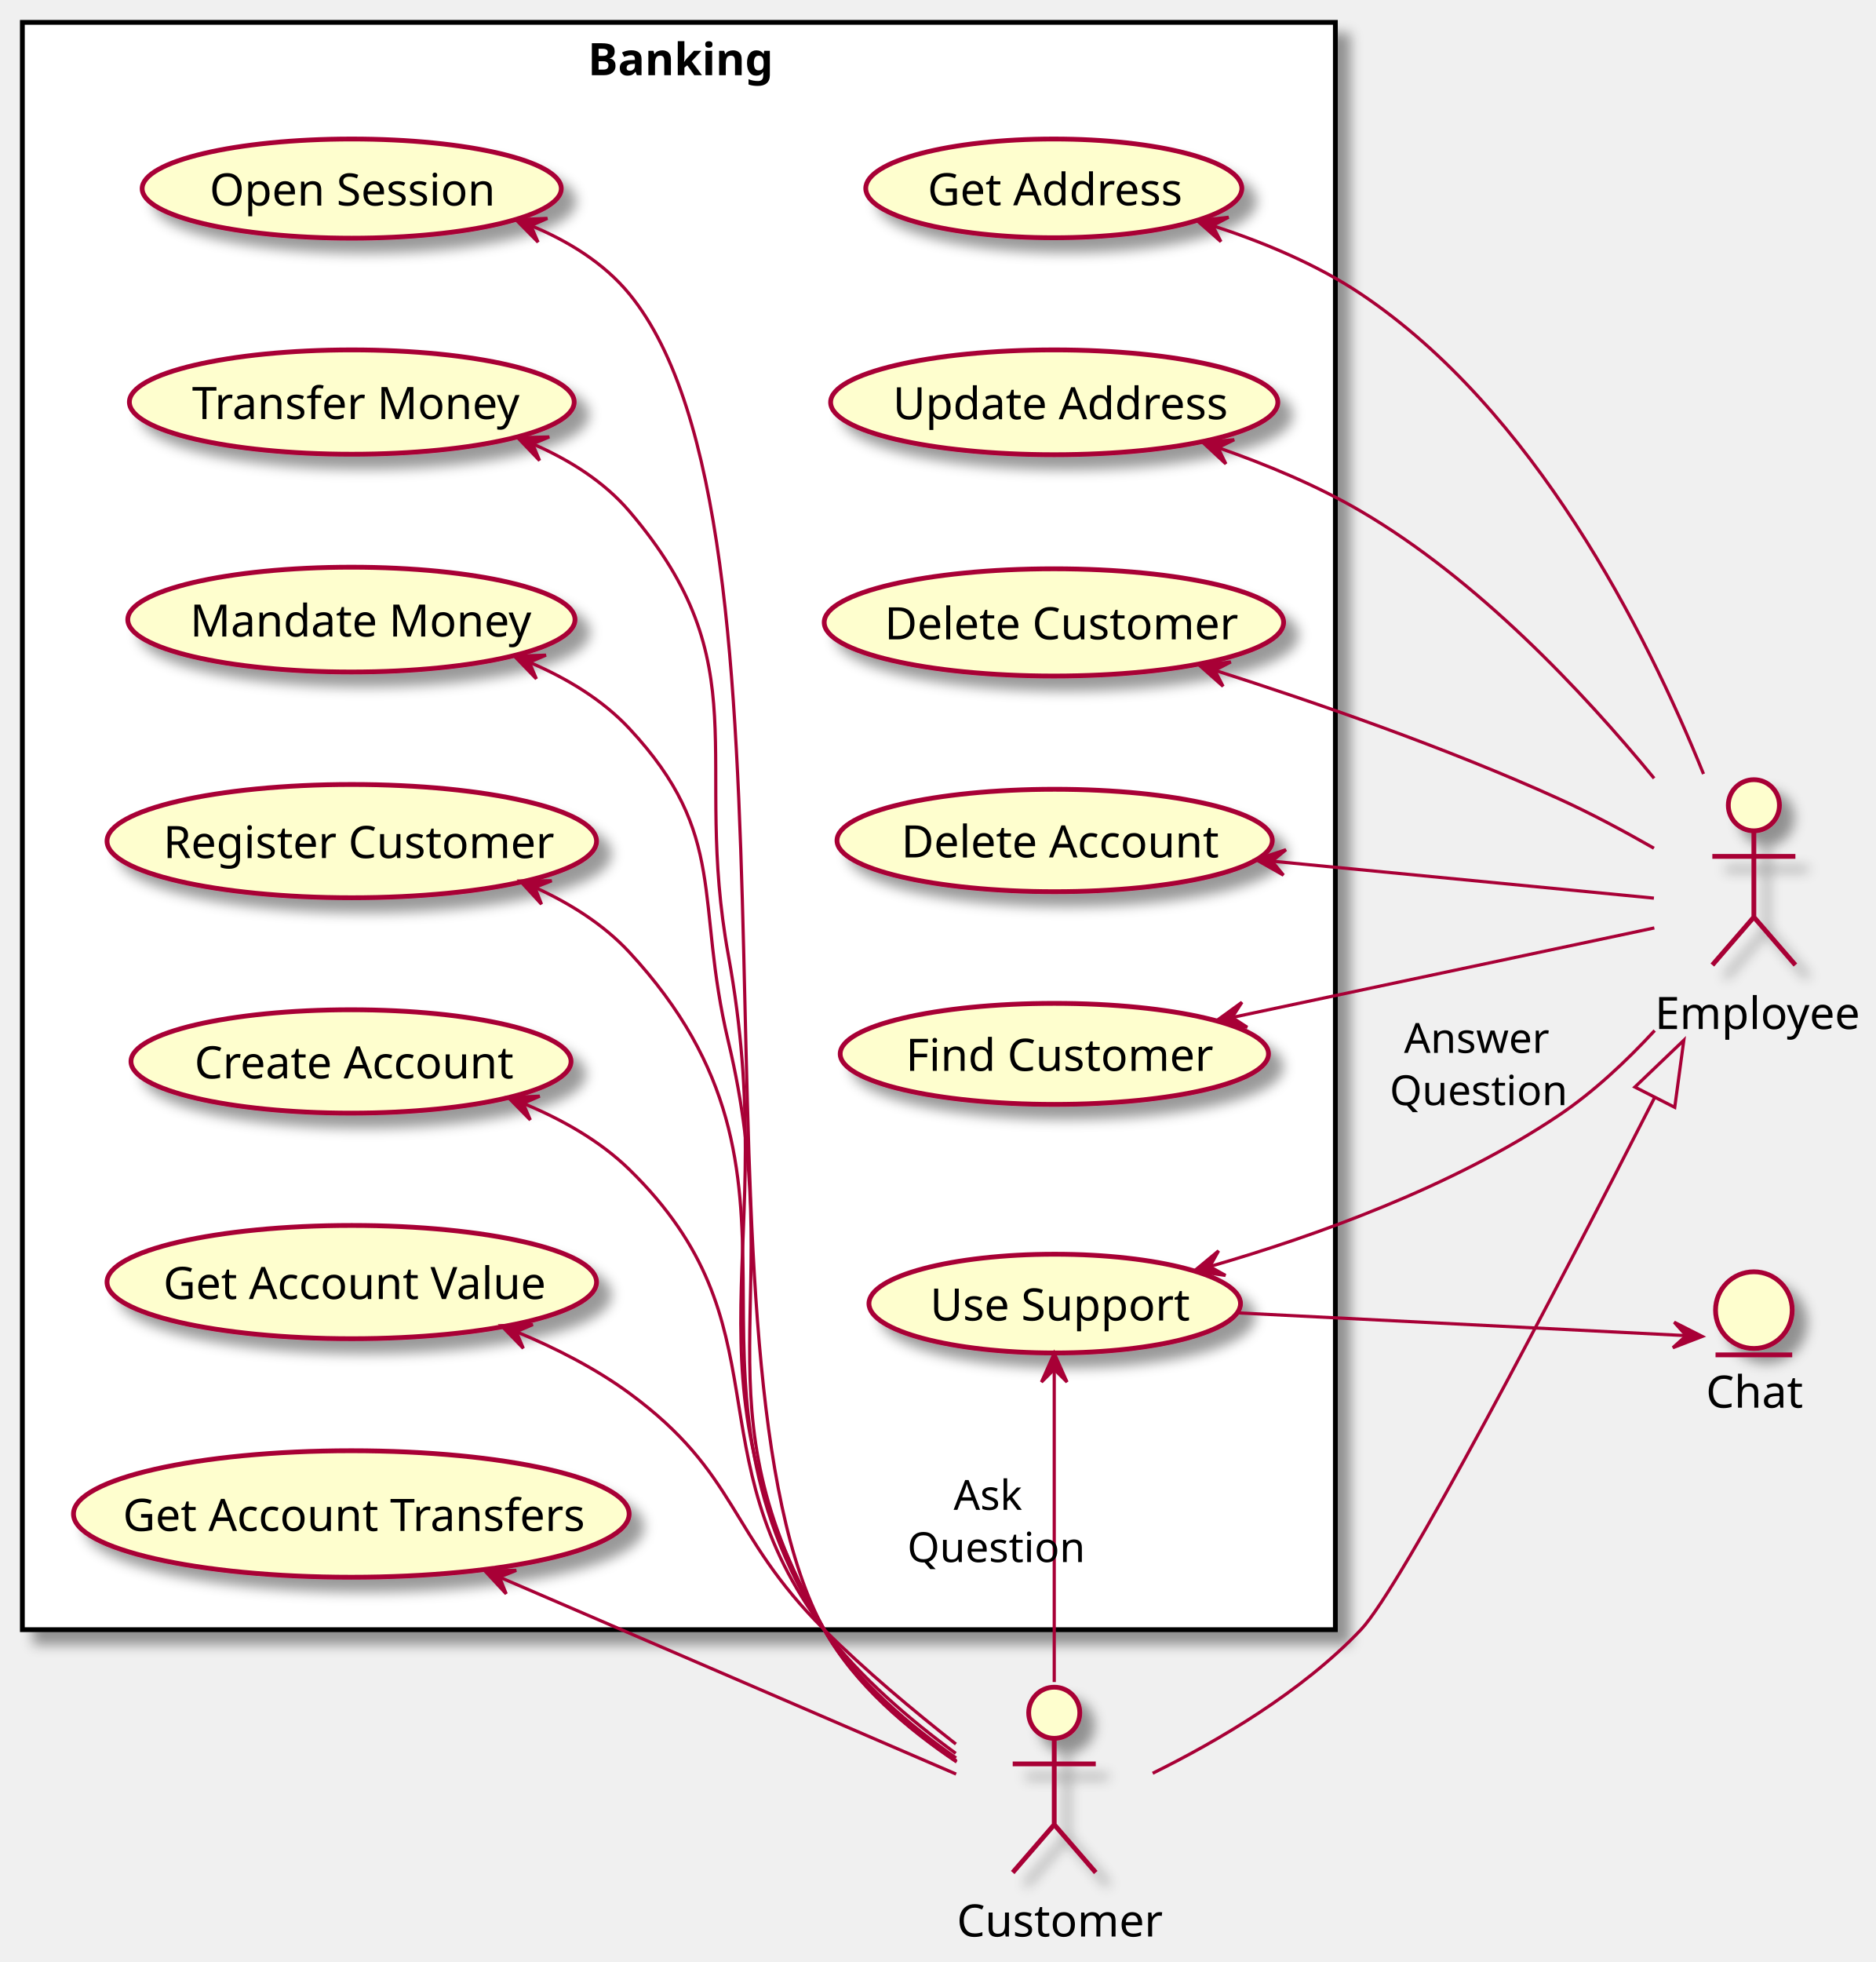
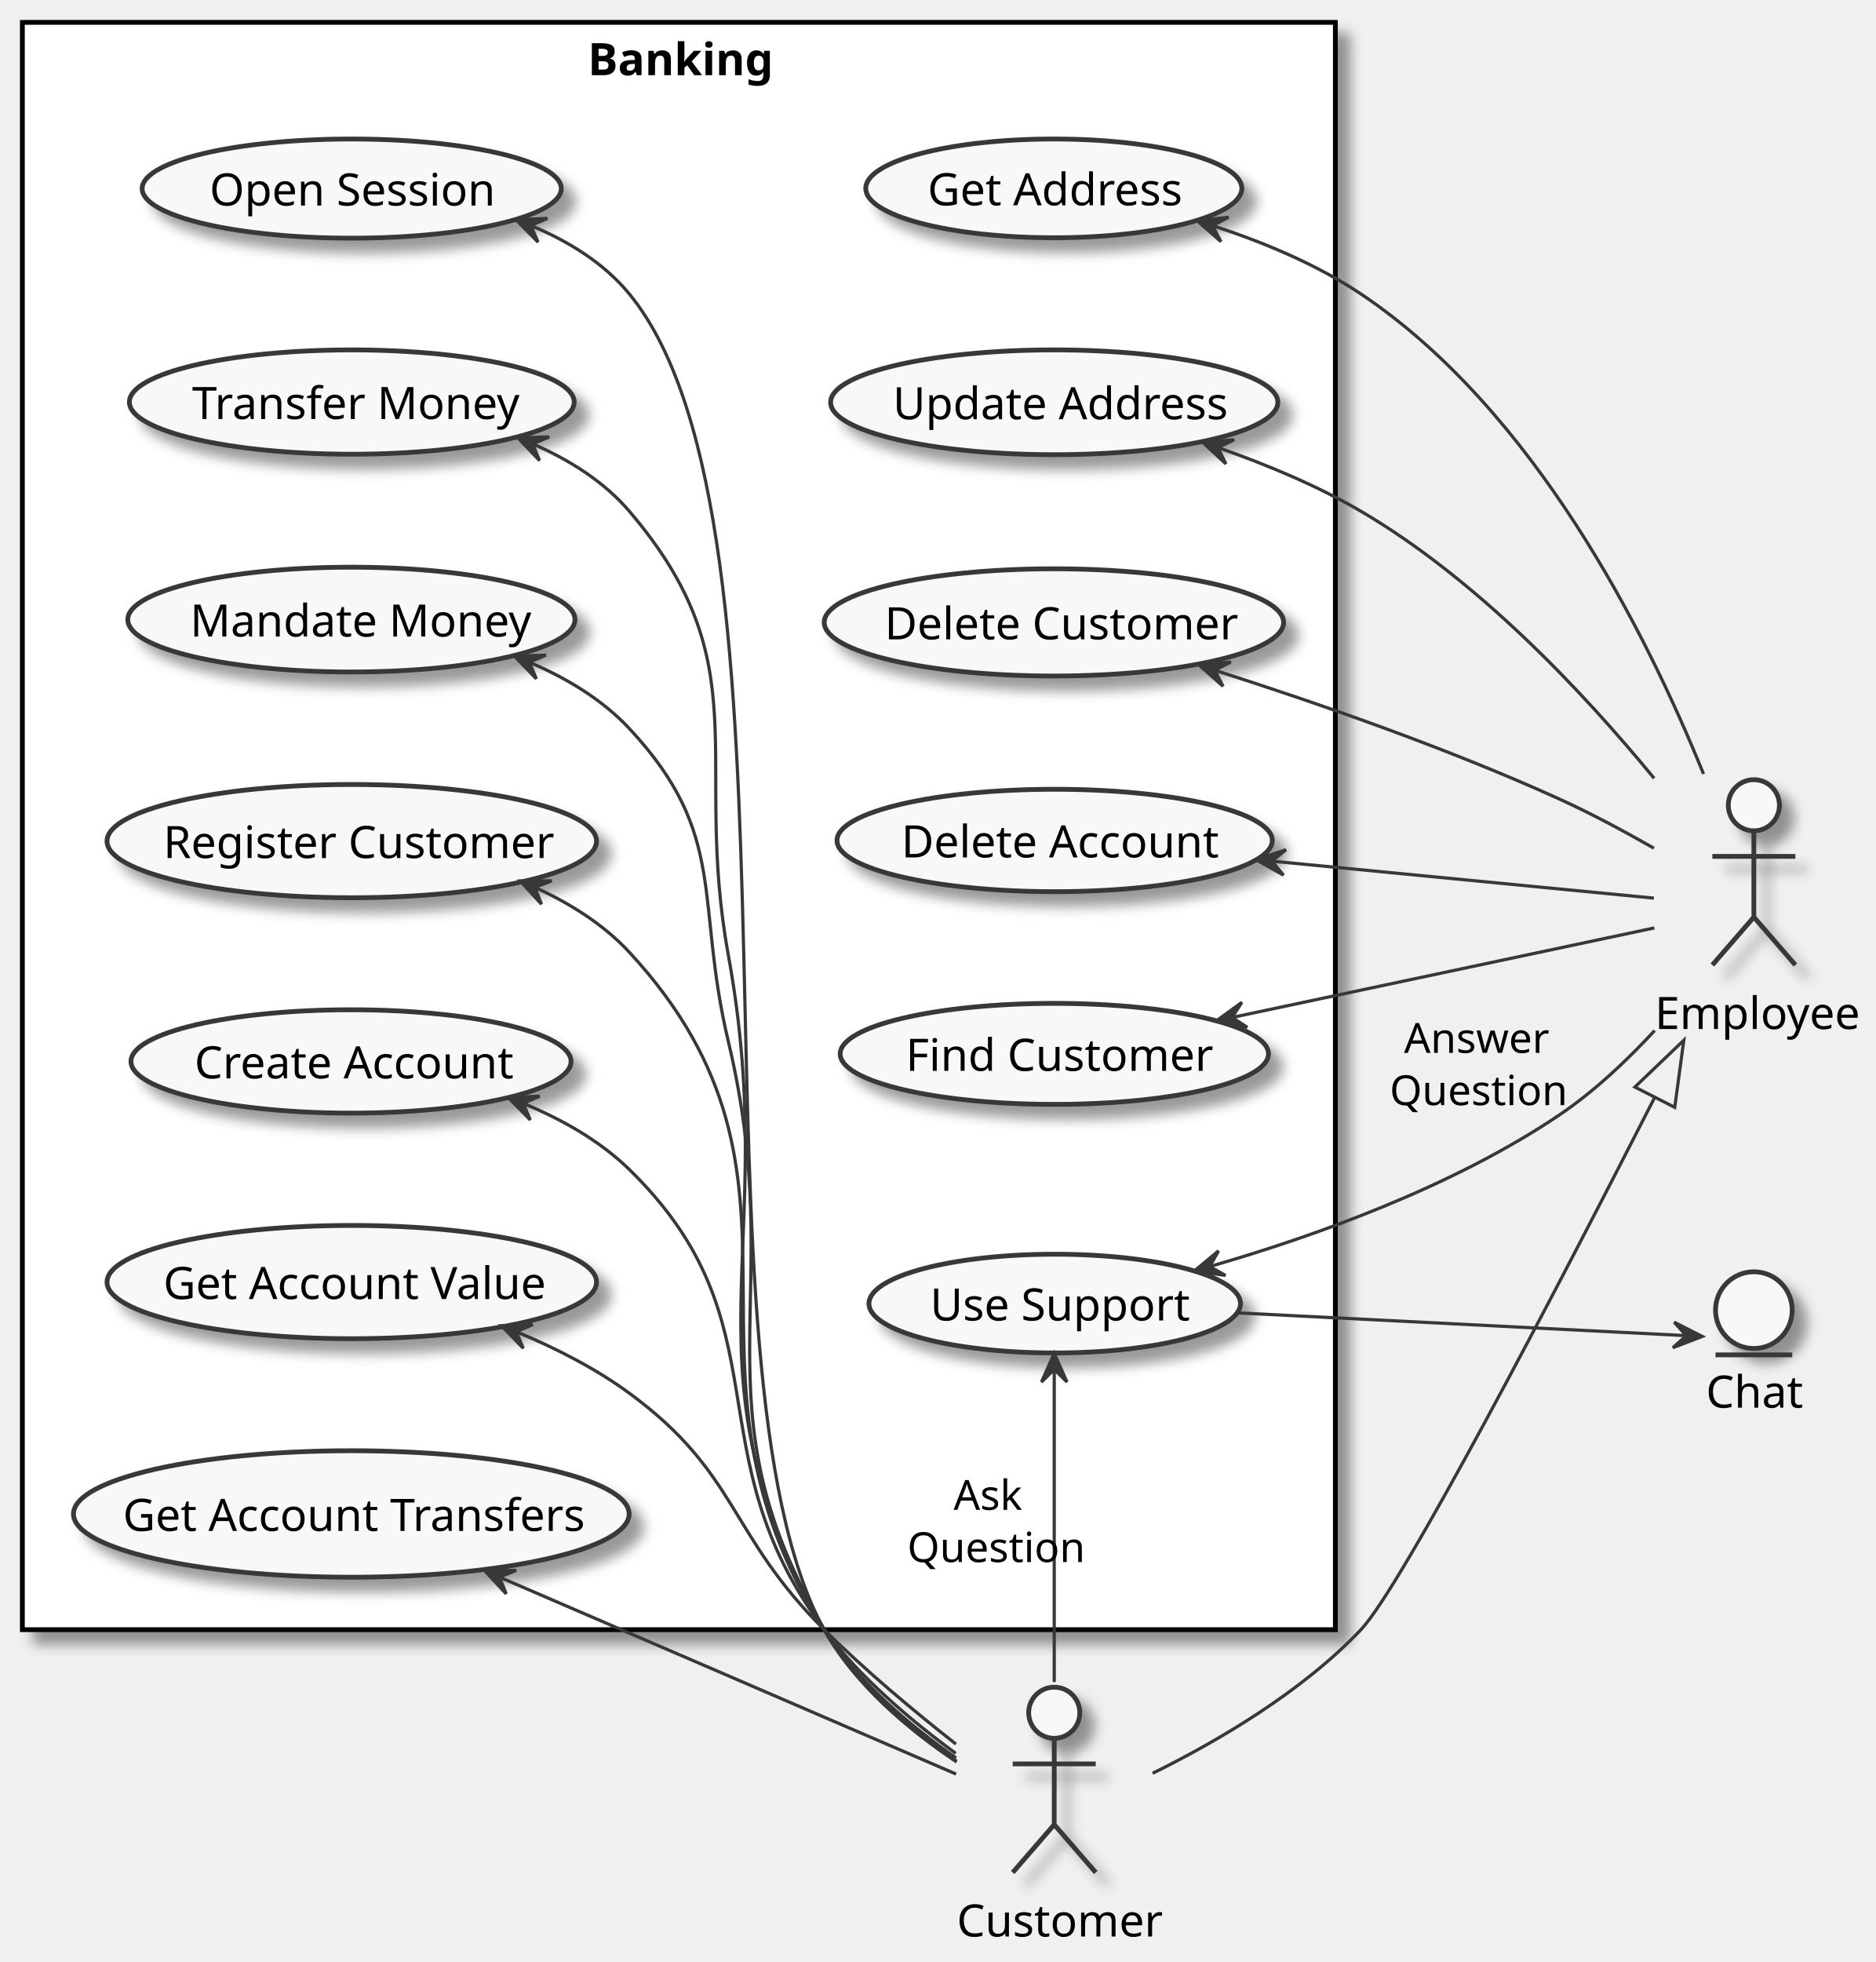
<svg xmlns="http://www.w3.org/2000/svg" contentScriptType="application/ecmascript" contentStyleType="text/css" height="614px" preserveAspectRatio="none" style="width:587px;height:614px;" version="1.1" viewBox="0 0 587 614" width="587px" zoomAndPan="magnify">
  <defs>
-     <filter height="300%" id="fhvetubmty5q2" width="300%" x="-1" y="-1">
+     <filter height="300%" id="f1lrermjpte0r8" width="300%" x="-1" y="-1">
      <feGaussianBlur result="blurOut" stdDeviation="2.0" />
      <feColorMatrix in="blurOut" result="blurOut2" type="matrix" values="0 0 0 0 0 0 0 0 0 0 0 0 0 0 0 0 0 0 .4 0" />
      <feOffset dx="4.0" dy="4.0" in="blurOut2" result="blurOut3" />
      <feBlend in="SourceGraphic" in2="blurOut3" mode="normal" />
    </filter>
  </defs>
  <g>
-     <rect fill="#FFFFFF" filter="url(#fhvetubmty5q2)" height="503" style="stroke: #000000; stroke-width: 1.5;" width="411" x="7" y="7" />
+     <rect fill="#FFFFFF" filter="url(#f1lrermjpte0r8)" height="503" style="stroke: #000000; stroke-width: 1.5;" width="411" x="7" y="7" />
    <text fill="#000000" font-family="sans-serif" font-size="14" font-weight="bold" lengthAdjust="spacingAndGlyphs" textLength="57" x="184" y="23.533">Banking</text>
-     <ellipse cx="110.114" cy="263.223" fill="#FEFECE" filter="url(#fhvetubmty5q2)" rx="76.614" ry="17.723" style="stroke: #A80036; stroke-width: 1.5;" />
+     <ellipse cx="110.114" cy="263.223" fill="#F8F8F8" filter="url(#f1lrermjpte0r8)" rx="76.614" ry="17.723" style="stroke: #383838; stroke-width: 1.5;" />
    <text fill="#000000" font-family="sans-serif" font-size="14" lengthAdjust="spacingAndGlyphs" textLength="118" x="51.114" y="268.527">Register Customer</text>
-     <ellipse cx="330.034" cy="329.807" fill="#FEFECE" filter="url(#fhvetubmty5q2)" rx="67.034" ry="15.807" style="stroke: #A80036; stroke-width: 1.5;" />
+     <ellipse cx="330.034" cy="329.807" fill="#F8F8F8" filter="url(#f1lrermjpte0r8)" rx="67.034" ry="15.807" style="stroke: #383838; stroke-width: 1.5;" />
    <text fill="#000000" font-family="sans-serif" font-size="14" lengthAdjust="spacingAndGlyphs" textLength="93" x="283.534" y="335.111">Find Customer</text>
-     <ellipse cx="329.899" cy="194.78" fill="#FEFECE" filter="url(#fhvetubmty5q2)" rx="71.899" ry="16.78" style="stroke: #A80036; stroke-width: 1.5;" />
+     <ellipse cx="329.899" cy="194.78" fill="#F8F8F8" filter="url(#f1lrermjpte0r8)" rx="71.899" ry="16.78" style="stroke: #383838; stroke-width: 1.5;" />
    <text fill="#000000" font-family="sans-serif" font-size="14" lengthAdjust="spacingAndGlyphs" textLength="106" x="276.899" y="200.084">Delete Customer</text>
-     <ellipse cx="329.861" cy="58.952" fill="#FEFECE" filter="url(#fhvetubmty5q2)" rx="58.861" ry="15.452" style="stroke: #A80036; stroke-width: 1.5;" />
+     <ellipse cx="329.861" cy="58.952" fill="#F8F8F8" filter="url(#f1lrermjpte0r8)" rx="58.861" ry="15.452" style="stroke: #383838; stroke-width: 1.5;" />
    <text fill="#000000" font-family="sans-serif" font-size="14" lengthAdjust="spacingAndGlyphs" textLength="79" x="290.361" y="64.256">Get Address</text>
-     <ellipse cx="329.995" cy="125.899" fill="#FEFECE" filter="url(#fhvetubmty5q2)" rx="69.995" ry="16.399" style="stroke: #A80036; stroke-width: 1.5;" />
+     <ellipse cx="329.995" cy="125.899" fill="#F8F8F8" filter="url(#f1lrermjpte0r8)" rx="69.995" ry="16.399" style="stroke: #383838; stroke-width: 1.5;" />
    <text fill="#000000" font-family="sans-serif" font-size="14" lengthAdjust="spacingAndGlyphs" textLength="101" x="279.495" y="131.204">Update Address</text>
-     <ellipse cx="109.872" cy="332.174" fill="#FEFECE" filter="url(#fhvetubmty5q2)" rx="68.872" ry="16.174" style="stroke: #A80036; stroke-width: 1.5;" />
+     <ellipse cx="109.872" cy="332.174" fill="#F8F8F8" filter="url(#f1lrermjpte0r8)" rx="68.872" ry="16.174" style="stroke: #383838; stroke-width: 1.5;" />
    <text fill="#000000" font-family="sans-serif" font-size="14" lengthAdjust="spacingAndGlyphs" textLength="98" x="60.872" y="337.479">Create Account</text>
-     <ellipse cx="330.131" cy="263.026" fill="#FEFECE" filter="url(#fhvetubmty5q2)" rx="68.131" ry="16.026" style="stroke: #A80036; stroke-width: 1.5;" />
+     <ellipse cx="330.131" cy="263.026" fill="#F8F8F8" filter="url(#f1lrermjpte0r8)" rx="68.131" ry="16.026" style="stroke: #383838; stroke-width: 1.5;" />
    <text fill="#000000" font-family="sans-serif" font-size="14" lengthAdjust="spacingAndGlyphs" textLength="96" x="282.131" y="268.331">Delete Account</text>
-     <ellipse cx="110.096" cy="59.019" fill="#FEFECE" filter="url(#fhvetubmty5q2)" rx="65.596" ry="15.519" style="stroke: #A80036; stroke-width: 1.5;" />
+     <ellipse cx="110.096" cy="59.019" fill="#F8F8F8" filter="url(#f1lrermjpte0r8)" rx="65.596" ry="15.519" style="stroke: #383838; stroke-width: 1.5;" />
    <text fill="#000000" font-family="sans-serif" font-size="14" lengthAdjust="spacingAndGlyphs" textLength="89" x="65.596" y="64.324">Open Session</text>
-     <ellipse cx="330.154" cy="407.952" fill="#FEFECE" filter="url(#fhvetubmty5q2)" rx="58.154" ry="15.452" style="stroke: #A80036; stroke-width: 1.5;" />
+     <ellipse cx="330.154" cy="407.952" fill="#F8F8F8" filter="url(#f1lrermjpte0r8)" rx="58.154" ry="15.452" style="stroke: #383838; stroke-width: 1.5;" />
    <text fill="#000000" font-family="sans-serif" font-size="14" lengthAdjust="spacingAndGlyphs" textLength="78" x="291.154" y="413.256">Use Support</text>
-     <ellipse cx="110.114" cy="401.223" fill="#FEFECE" filter="url(#fhvetubmty5q2)" rx="76.614" ry="17.723" style="stroke: #A80036; stroke-width: 1.5;" />
+     <ellipse cx="110.114" cy="401.223" fill="#F8F8F8" filter="url(#f1lrermjpte0r8)" rx="76.614" ry="17.723" style="stroke: #383838; stroke-width: 1.5;" />
    <text fill="#000000" font-family="sans-serif" font-size="14" lengthAdjust="spacingAndGlyphs" textLength="118" x="51.114" y="406.527">Get Account Value</text>
-     <ellipse cx="109.966" cy="473.793" fill="#FEFECE" filter="url(#fhvetubmty5q2)" rx="86.966" ry="19.793" style="stroke: #A80036; stroke-width: 1.5;" />
+     <ellipse cx="109.966" cy="473.793" fill="#F8F8F8" filter="url(#f1lrermjpte0r8)" rx="86.966" ry="19.793" style="stroke: #383838; stroke-width: 1.5;" />
    <text fill="#000000" font-family="sans-serif" font-size="14" lengthAdjust="spacingAndGlyphs" textLength="143" x="38.466" y="479.098">Get Account Transfers</text>
-     <ellipse cx="110.119" cy="125.824" fill="#FEFECE" filter="url(#fhvetubmty5q2)" rx="69.619" ry="16.324" style="stroke: #A80036; stroke-width: 1.5;" />
+     <ellipse cx="110.119" cy="125.824" fill="#F8F8F8" filter="url(#f1lrermjpte0r8)" rx="69.619" ry="16.324" style="stroke: #383838; stroke-width: 1.5;" />
    <text fill="#000000" font-family="sans-serif" font-size="14" lengthAdjust="spacingAndGlyphs" textLength="100" x="60.119" y="131.128">Transfer Money</text>
-     <ellipse cx="109.995" cy="193.899" fill="#FEFECE" filter="url(#fhvetubmty5q2)" rx="69.995" ry="16.399" style="stroke: #A80036; stroke-width: 1.5;" />
+     <ellipse cx="109.995" cy="193.899" fill="#F8F8F8" filter="url(#f1lrermjpte0r8)" rx="69.995" ry="16.399" style="stroke: #383838; stroke-width: 1.5;" />
    <text fill="#000000" font-family="sans-serif" font-size="14" lengthAdjust="spacingAndGlyphs" textLength="101" x="59.495" y="199.204">Mandate Money</text>
-     <ellipse cx="330" cy="536" fill="#FEFECE" filter="url(#fhvetubmty5q2)" rx="8" ry="8" style="stroke: #A80036; stroke-width: 1.5;" />
-     <path d="M330,544 L330,571 M317,552 L343,552 M330,571 L317,586 M330,571 L343,586 " fill="none" filter="url(#fhvetubmty5q2)" style="stroke: #A80036; stroke-width: 1.5;" />
+     <ellipse cx="330" cy="536" fill="#F8F8F8" filter="url(#f1lrermjpte0r8)" rx="8" ry="8" style="stroke: #383838; stroke-width: 1.5;" />
+     <path d="M330,544 L330,571 M317,552 L343,552 M330,571 L317,586 M330,571 L343,586 " fill="none" filter="url(#f1lrermjpte0r8)" style="stroke: #383838; stroke-width: 1.5;" />
    <text fill="#000000" font-family="sans-serif" font-size="14" lengthAdjust="spacingAndGlyphs" textLength="61" x="299.5" y="606.033">Customer</text>
-     <ellipse cx="549" cy="252" fill="#FEFECE" filter="url(#fhvetubmty5q2)" rx="8" ry="8" style="stroke: #A80036; stroke-width: 1.5;" />
-     <path d="M549,260 L549,287 M536,268 L562,268 M549,287 L536,302 M549,287 L562,302 " fill="none" filter="url(#fhvetubmty5q2)" style="stroke: #A80036; stroke-width: 1.5;" />
+     <ellipse cx="549" cy="252" fill="#F8F8F8" filter="url(#f1lrermjpte0r8)" rx="8" ry="8" style="stroke: #383838; stroke-width: 1.5;" />
+     <path d="M549,260 L549,287 M536,268 L562,268 M549,287 L536,302 M549,287 L562,302 " fill="none" filter="url(#f1lrermjpte0r8)" style="stroke: #383838; stroke-width: 1.5;" />
    <text fill="#000000" font-family="sans-serif" font-size="14" lengthAdjust="spacingAndGlyphs" textLength="62" x="518" y="322.033">Employee</text>
-     <ellipse cx="549" cy="410" fill="#FEFECE" filter="url(#fhvetubmty5q2)" rx="12" ry="12" style="stroke: #A80036; stroke-width: 1.5;" />
-     <line style="stroke: #A80036; stroke-width: 1.5;" x1="537" x2="561" y1="424" y2="424" />
+     <ellipse cx="549" cy="410" fill="#F8F8F8" filter="url(#f1lrermjpte0r8)" rx="12" ry="12" style="stroke: #383838; stroke-width: 1.5;" />
+     <line style="stroke: #383838; stroke-width: 1.5;" x1="537" x2="561" y1="424" y2="424" />
    <text fill="#000000" font-family="sans-serif" font-size="14" lengthAdjust="spacingAndGlyphs" textLength="30" x="534" y="440.533">Chat</text>
-     <path d="M360.81,554.94 C381.1,544.92 407.52,529.49 426,510 C438.71,496.59 486.11,405.81 517.94,343.46 " fill="none" id="c-to-e" style="stroke: #A80036; stroke-width: 1.0;" />
-     <polygon fill="none" points="511.75,340.19,527.07,325.54,524.23,346.54,511.75,340.19" style="stroke: #A80036; stroke-width: 1.0;" />
-     <path d="M167.53,277.74 C178.44,282.72 188.95,289.31 197,298 C263.6,369.95 205.05,427.48 258,510 C268.4,526.21 284.83,540.05 299.27,550.15 " fill="none" id="uc11-backto-c" style="stroke: #A80036; stroke-width: 1.0;" />
-     <polygon fill="#A80036" points="162.84,275.71,169.499,282.967,167.425,277.704,172.689,275.63,162.84,275.71" style="stroke: #A80036; stroke-width: 1.0;" />
-     <path d="M163.87,345.33 C175.86,350.29 187.77,356.99 197,366 C246.74,414.55 216.31,454.39 258,510 C269.27,525.03 285.23,538.52 299.17,548.71 " fill="none" id="uc16-backto-c" style="stroke: #A80036; stroke-width: 1.0;" />
-     <polygon fill="#A80036" points="159.1,343.45,165.997,350.481,163.749,345.29,168.94,343.042,159.1,343.45" style="stroke: #A80036; stroke-width: 1.0;" />
-     <path d="M517.84,290.39 C483.79,297.61 427.68,309.51 385.82,318.38 " fill="none" id="e-to-uc12" style="stroke: #A80036; stroke-width: 1.0;" />
-     <polygon fill="#A80036" points="380.78,319.45,390.417,321.483,385.67,318.406,388.747,313.659,380.78,319.45" style="stroke: #A80036; stroke-width: 1.0;" />
-     <path d="M517.72,265.45 C508.37,260.1 497.92,254.5 488,250 C452.93,234.07 411.79,219.82 380.42,209.81 " fill="none" id="e-to-uc13" style="stroke: #A80036; stroke-width: 1.0;" />
-     <polygon fill="#A80036" points="375.48,208.24,382.848,214.775,380.246,209.752,385.268,207.15,375.48,208.24" style="stroke: #A80036; stroke-width: 1.0;" />
-     <path d="M533.24,242.21 C515.17,197.54 480.14,128.26 426,92 C412.06,82.67 395.21,75.69 379.59,70.62 " fill="none" id="e-to-uc14" style="stroke: #A80036; stroke-width: 1.0;" />
-     <polygon fill="#A80036" points="374.79,69.1,382.176,75.615,379.56,70.6,384.575,67.983,374.79,69.1" style="stroke: #A80036; stroke-width: 1.0;" />
-     <path d="M517.78,243.57 C495.31,216.21 462.35,181.3 426,160 C412.29,151.96 396.36,145.35 381.51,140.16 " fill="none" id="e-to-uc15" style="stroke: #A80036; stroke-width: 1.0;" />
-     <polygon fill="#A80036" points="376.52,138.46,383.727,145.173,381.248,140.088,386.332,137.609,376.52,138.46" style="stroke: #A80036; stroke-width: 1.0;" />
-     <path d="M517.71,281.07 C486.99,278.1 438.41,273.39 398.5,269.53 " fill="none" id="e-to-uc17" style="stroke: #A80036; stroke-width: 1.0;" />
-     <polygon fill="#A80036" points="393.18,269.02,401.748,273.876,398.156,269.506,402.526,265.914,393.18,269.02" style="stroke: #A80036; stroke-width: 1.0;" />
-     <path d="M166.18,70.59 C177.85,75.43 189.03,82.29 197,92 C256.57,164.55 212.53,427.87 258,510 C267.56,527.27 284.52,541.41 299.46,551.41 " fill="none" id="uc21-backto-c" style="stroke: #A80036; stroke-width: 1.0;" />
-     <polygon fill="#A80036" points="161.51,68.76,168.418,75.78,166.162,70.592,171.35,68.336,161.51,68.76" style="stroke: #A80036; stroke-width: 1.0;" />
-     <path d="M387.17,410.85 C433.22,413.18 495.83,416.36 527.64,417.97 " fill="none" id="uc31-to-chat" style="stroke: #A80036; stroke-width: 1.0;" />
-     <polygon fill="#A80036" points="532.84,418.23,524.057,413.773,527.847,417.973,523.646,421.762,532.84,418.23" style="stroke: #A80036; stroke-width: 1.0;" />
-     <path d="M330,428.79 C330,453.42 330,495.05 330,526.38 " fill="none" id="uc31-backto-c" style="stroke: #A80036; stroke-width: 1.0;" />
-     <polygon fill="#A80036" points="330,423.51,326,432.51,330,428.51,334,432.51,330,423.51" style="stroke: #A80036; stroke-width: 1.0;" />
+     <path d="M360.81,554.94 C381.1,544.92 407.52,529.49 426,510 C438.71,496.59 486.11,405.81 517.94,343.46 " fill="none" id="c-to-e" style="stroke: #383838; stroke-width: 1.0;" />
+     <polygon fill="none" points="511.75,340.19,527.07,325.54,524.23,346.54,511.75,340.19" style="stroke: #383838; stroke-width: 1.0;" />
+     <path d="M167.53,277.74 C178.44,282.72 188.95,289.31 197,298 C263.6,369.95 205.05,427.48 258,510 C268.4,526.21 284.83,540.05 299.27,550.15 " fill="none" id="uc11-backto-c" style="stroke: #383838; stroke-width: 1.0;" />
+     <polygon fill="#383838" points="162.84,275.71,169.499,282.967,167.425,277.704,172.689,275.63,162.84,275.71" style="stroke: #383838; stroke-width: 1.0;" />
+     <path d="M163.87,345.33 C175.86,350.29 187.77,356.99 197,366 C246.74,414.55 216.31,454.39 258,510 C269.27,525.03 285.23,538.52 299.17,548.71 " fill="none" id="uc16-backto-c" style="stroke: #383838; stroke-width: 1.0;" />
+     <polygon fill="#383838" points="159.1,343.45,165.997,350.481,163.749,345.29,168.94,343.042,159.1,343.45" style="stroke: #383838; stroke-width: 1.0;" />
+     <path d="M517.84,290.39 C483.79,297.61 427.68,309.51 385.82,318.38 " fill="none" id="e-to-uc12" style="stroke: #383838; stroke-width: 1.0;" />
+     <polygon fill="#383838" points="380.78,319.45,390.417,321.483,385.67,318.406,388.747,313.659,380.78,319.45" style="stroke: #383838; stroke-width: 1.0;" />
+     <path d="M517.72,265.45 C508.37,260.1 497.92,254.5 488,250 C452.93,234.07 411.79,219.82 380.42,209.81 " fill="none" id="e-to-uc13" style="stroke: #383838; stroke-width: 1.0;" />
+     <polygon fill="#383838" points="375.48,208.24,382.848,214.775,380.246,209.752,385.268,207.15,375.48,208.24" style="stroke: #383838; stroke-width: 1.0;" />
+     <path d="M533.24,242.21 C515.17,197.54 480.14,128.26 426,92 C412.06,82.67 395.21,75.69 379.59,70.62 " fill="none" id="e-to-uc14" style="stroke: #383838; stroke-width: 1.0;" />
+     <polygon fill="#383838" points="374.79,69.1,382.176,75.615,379.56,70.6,384.575,67.983,374.79,69.1" style="stroke: #383838; stroke-width: 1.0;" />
+     <path d="M517.78,243.57 C495.31,216.21 462.35,181.3 426,160 C412.29,151.96 396.36,145.35 381.51,140.16 " fill="none" id="e-to-uc15" style="stroke: #383838; stroke-width: 1.0;" />
+     <polygon fill="#383838" points="376.52,138.46,383.727,145.173,381.248,140.088,386.332,137.609,376.52,138.46" style="stroke: #383838; stroke-width: 1.0;" />
+     <path d="M517.71,281.07 C486.99,278.1 438.41,273.39 398.5,269.53 " fill="none" id="e-to-uc17" style="stroke: #383838; stroke-width: 1.0;" />
+     <polygon fill="#383838" points="393.18,269.02,401.748,273.876,398.156,269.506,402.526,265.914,393.18,269.02" style="stroke: #383838; stroke-width: 1.0;" />
+     <path d="M166.18,70.59 C177.85,75.43 189.03,82.29 197,92 C256.57,164.55 212.53,427.87 258,510 C267.56,527.27 284.52,541.41 299.46,551.41 " fill="none" id="uc21-backto-c" style="stroke: #383838; stroke-width: 1.0;" />
+     <polygon fill="#383838" points="161.51,68.76,168.418,75.78,166.162,70.592,171.35,68.336,161.51,68.76" style="stroke: #383838; stroke-width: 1.0;" />
+     <path d="M387.17,410.85 C433.22,413.18 495.83,416.36 527.64,417.97 " fill="none" id="uc31-to-chat" style="stroke: #383838; stroke-width: 1.0;" />
+     <polygon fill="#383838" points="532.84,418.23,524.057,413.773,527.847,417.973,523.646,421.762,532.84,418.23" style="stroke: #383838; stroke-width: 1.0;" />
+     <path d="M330,428.79 C330,453.42 330,495.05 330,526.38 " fill="none" id="uc31-backto-c" style="stroke: #383838; stroke-width: 1.0;" />
+     <polygon fill="#383838" points="330,423.51,326,432.51,330,428.51,334,432.51,330,423.51" style="stroke: #383838; stroke-width: 1.0;" />
    <text fill="#000000" font-family="sans-serif" font-size="13" lengthAdjust="spacingAndGlyphs" textLength="23" x="298.5" y="472.495">Ask</text>
    <text fill="#000000" font-family="sans-serif" font-size="13" lengthAdjust="spacingAndGlyphs" textLength="52" x="284" y="488.847">Question</text>
-     <path d="M517.95,322.5 C509.08,332.1 498.83,341.71 488,349 C454.64,371.46 411.58,386.85 378.99,396.27 " fill="none" id="e-to-uc31" style="stroke: #A80036; stroke-width: 1.0;" />
-     <polygon fill="#A80036" points="373.86,397.73,383.608,399.138,378.672,396.373,381.437,391.438,373.86,397.73" style="stroke: #A80036; stroke-width: 1.0;" />
+     <path d="M517.95,322.5 C509.08,332.1 498.83,341.71 488,349 C454.64,371.46 411.58,386.85 378.99,396.27 " fill="none" id="e-to-uc31" style="stroke: #383838; stroke-width: 1.0;" />
+     <polygon fill="#383838" points="373.86,397.73,383.608,399.138,378.672,396.373,381.437,391.438,373.86,397.73" style="stroke: #383838; stroke-width: 1.0;" />
    <text fill="#000000" font-family="sans-serif" font-size="13" lengthAdjust="spacingAndGlyphs" textLength="43" x="439.5" y="329.495">Answer</text>
    <text fill="#000000" font-family="sans-serif" font-size="13" lengthAdjust="spacingAndGlyphs" textLength="52" x="435" y="345.847">Question</text>
-     <path d="M161.77,416.82 C173.94,421.89 186.45,428.25 197,436 C231.34,461.25 227.79,479.93 258,510 C270.75,522.69 286.07,535.48 299.22,545.8 " fill="none" id="uc41-backto-c" style="stroke: #A80036; stroke-width: 1.0;" />
-     <polygon fill="#A80036" points="156.95,414.87,163.802,421.945,161.587,416.739,166.793,414.525,156.95,414.87" style="stroke: #A80036; stroke-width: 1.0;" />
-     <path d="M156.36,493.56 C199.27,512.06 262.45,539.3 299.29,555.19 " fill="none" id="uc42-backto-c" style="stroke: #A80036; stroke-width: 1.0;" />
-     <polygon fill="#A80036" points="151.75,491.57,158.447,498.792,156.346,493.54,161.598,491.439,151.75,491.57" style="stroke: #A80036; stroke-width: 1.0;" />
-     <path d="M166.95,139 C178.24,143.93 189.06,150.71 197,160 C238.11,208.13 216.65,236.73 228,299 C244.99,392.18 211.47,427.5 258,510 C267.62,527.05 284.38,541.11 299.21,551.11 " fill="none" id="uc43-backto-c" style="stroke: #A80036; stroke-width: 1.0;" />
-     <polygon fill="#A80036" points="162.09,137,168.889,144.125,166.713,138.904,171.935,136.728,162.09,137" style="stroke: #A80036; stroke-width: 1.0;" />
-     <path d="M165.98,207.36 C177.43,212.28 188.57,218.96 197,228 C228.15,261.42 217.41,281.56 228,326 C247.21,406.6 216.56,438.25 258,510 C267.79,526.95 284.56,541 299.35,551.03 " fill="none" id="uc44-backto-c" style="stroke: #A80036; stroke-width: 1.0;" />
-     <polygon fill="#A80036" points="161.05,205.36,167.894,212.442,165.685,207.234,170.893,205.025,161.05,205.36" style="stroke: #A80036; stroke-width: 1.0;" />
+     <path d="M161.77,416.82 C173.94,421.89 186.45,428.25 197,436 C231.34,461.25 227.79,479.93 258,510 C270.75,522.69 286.07,535.48 299.22,545.8 " fill="none" id="uc41-backto-c" style="stroke: #383838; stroke-width: 1.0;" />
+     <polygon fill="#383838" points="156.95,414.87,163.802,421.945,161.587,416.739,166.793,414.525,156.95,414.87" style="stroke: #383838; stroke-width: 1.0;" />
+     <path d="M156.36,493.56 C199.27,512.06 262.45,539.3 299.29,555.19 " fill="none" id="uc42-backto-c" style="stroke: #383838; stroke-width: 1.0;" />
+     <polygon fill="#383838" points="151.75,491.57,158.447,498.792,156.346,493.54,161.598,491.439,151.75,491.57" style="stroke: #383838; stroke-width: 1.0;" />
+     <path d="M166.95,139 C178.24,143.93 189.06,150.71 197,160 C238.11,208.13 216.65,236.73 228,299 C244.99,392.18 211.47,427.5 258,510 C267.62,527.05 284.38,541.11 299.21,551.11 " fill="none" id="uc43-backto-c" style="stroke: #383838; stroke-width: 1.0;" />
+     <polygon fill="#383838" points="162.09,137,168.889,144.125,166.713,138.904,171.935,136.728,162.09,137" style="stroke: #383838; stroke-width: 1.0;" />
+     <path d="M165.98,207.36 C177.43,212.28 188.57,218.96 197,228 C228.15,261.42 217.41,281.56 228,326 C247.21,406.6 216.56,438.25 258,510 C267.79,526.95 284.56,541 299.35,551.03 " fill="none" id="uc44-backto-c" style="stroke: #383838; stroke-width: 1.0;" />
+     <polygon fill="#383838" points="161.05,205.36,167.894,212.442,165.685,207.234,170.893,205.025,161.05,205.36" style="stroke: #383838; stroke-width: 1.0;" />
  </g>
</svg>
